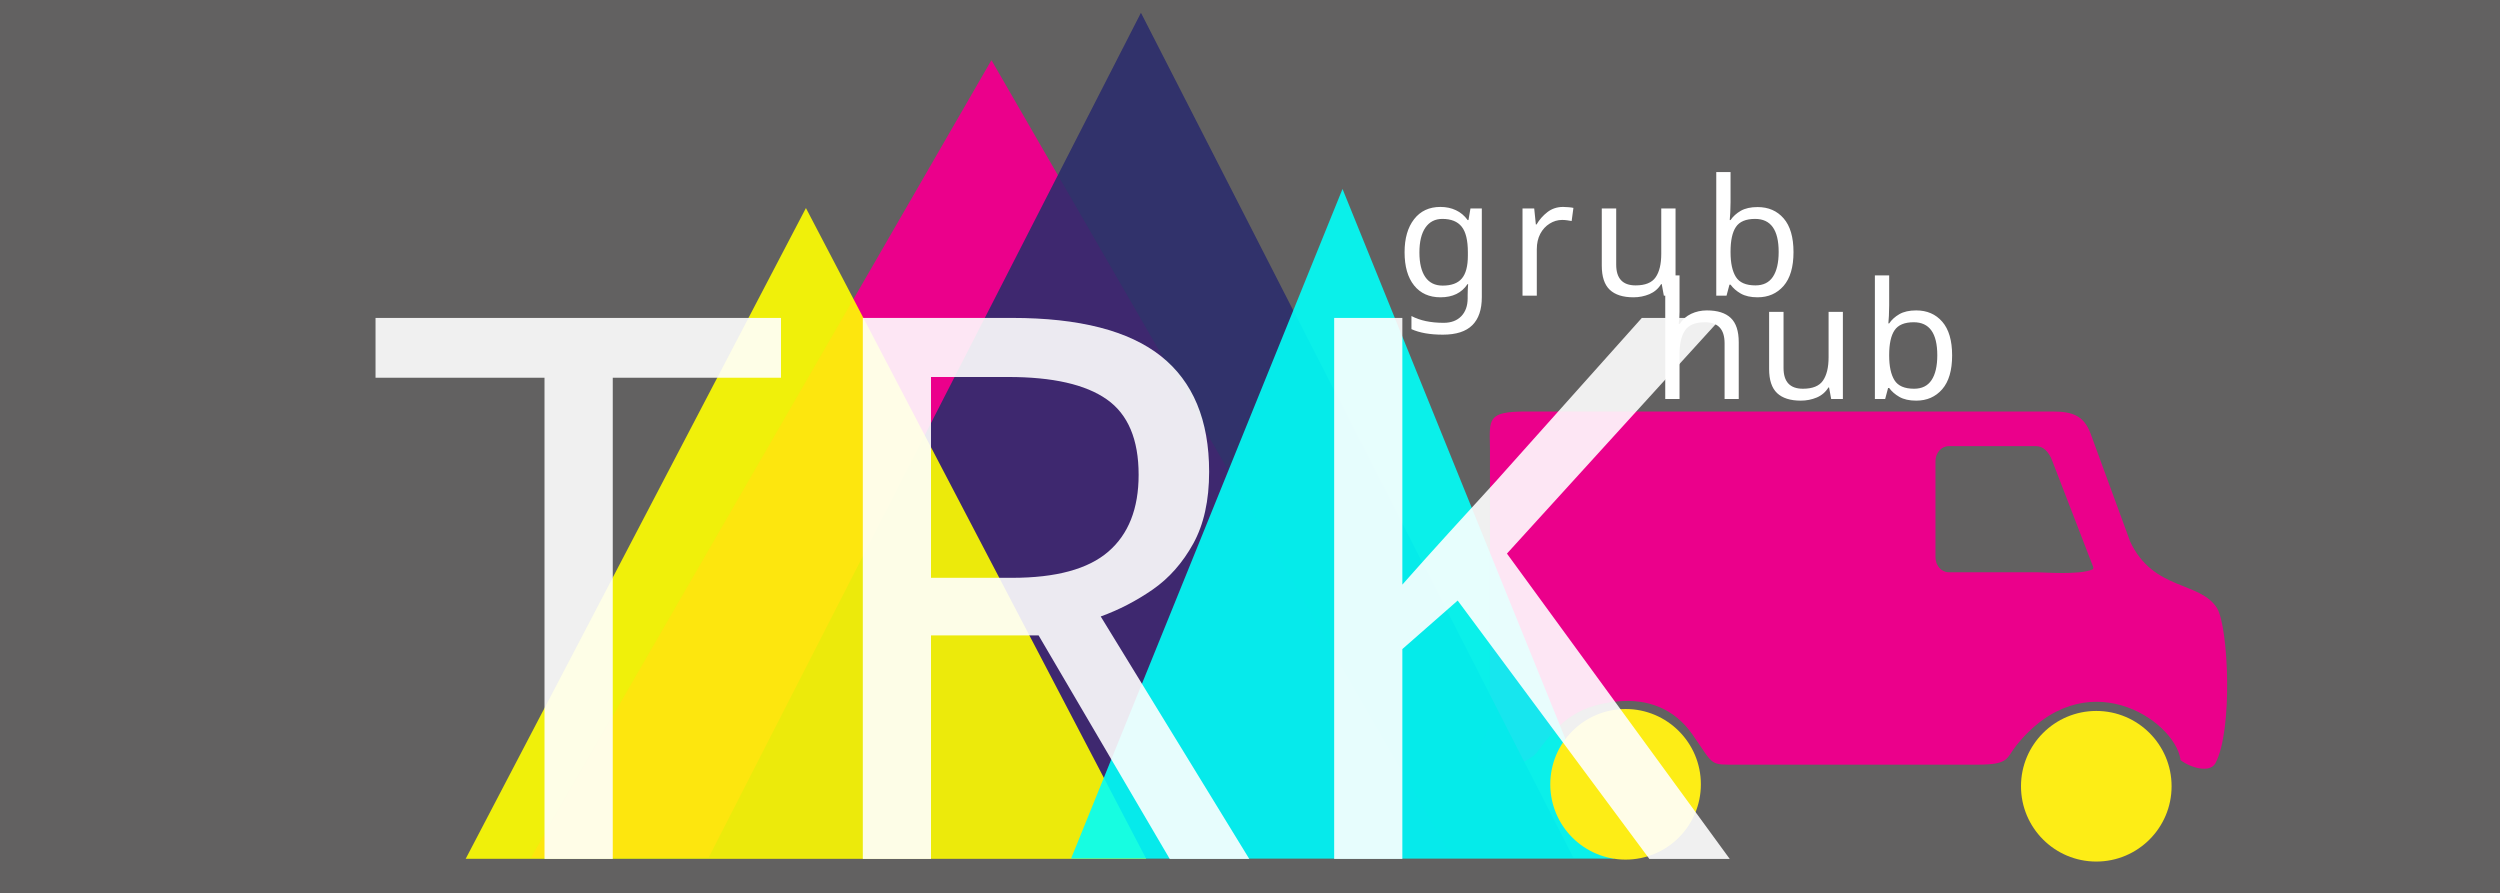
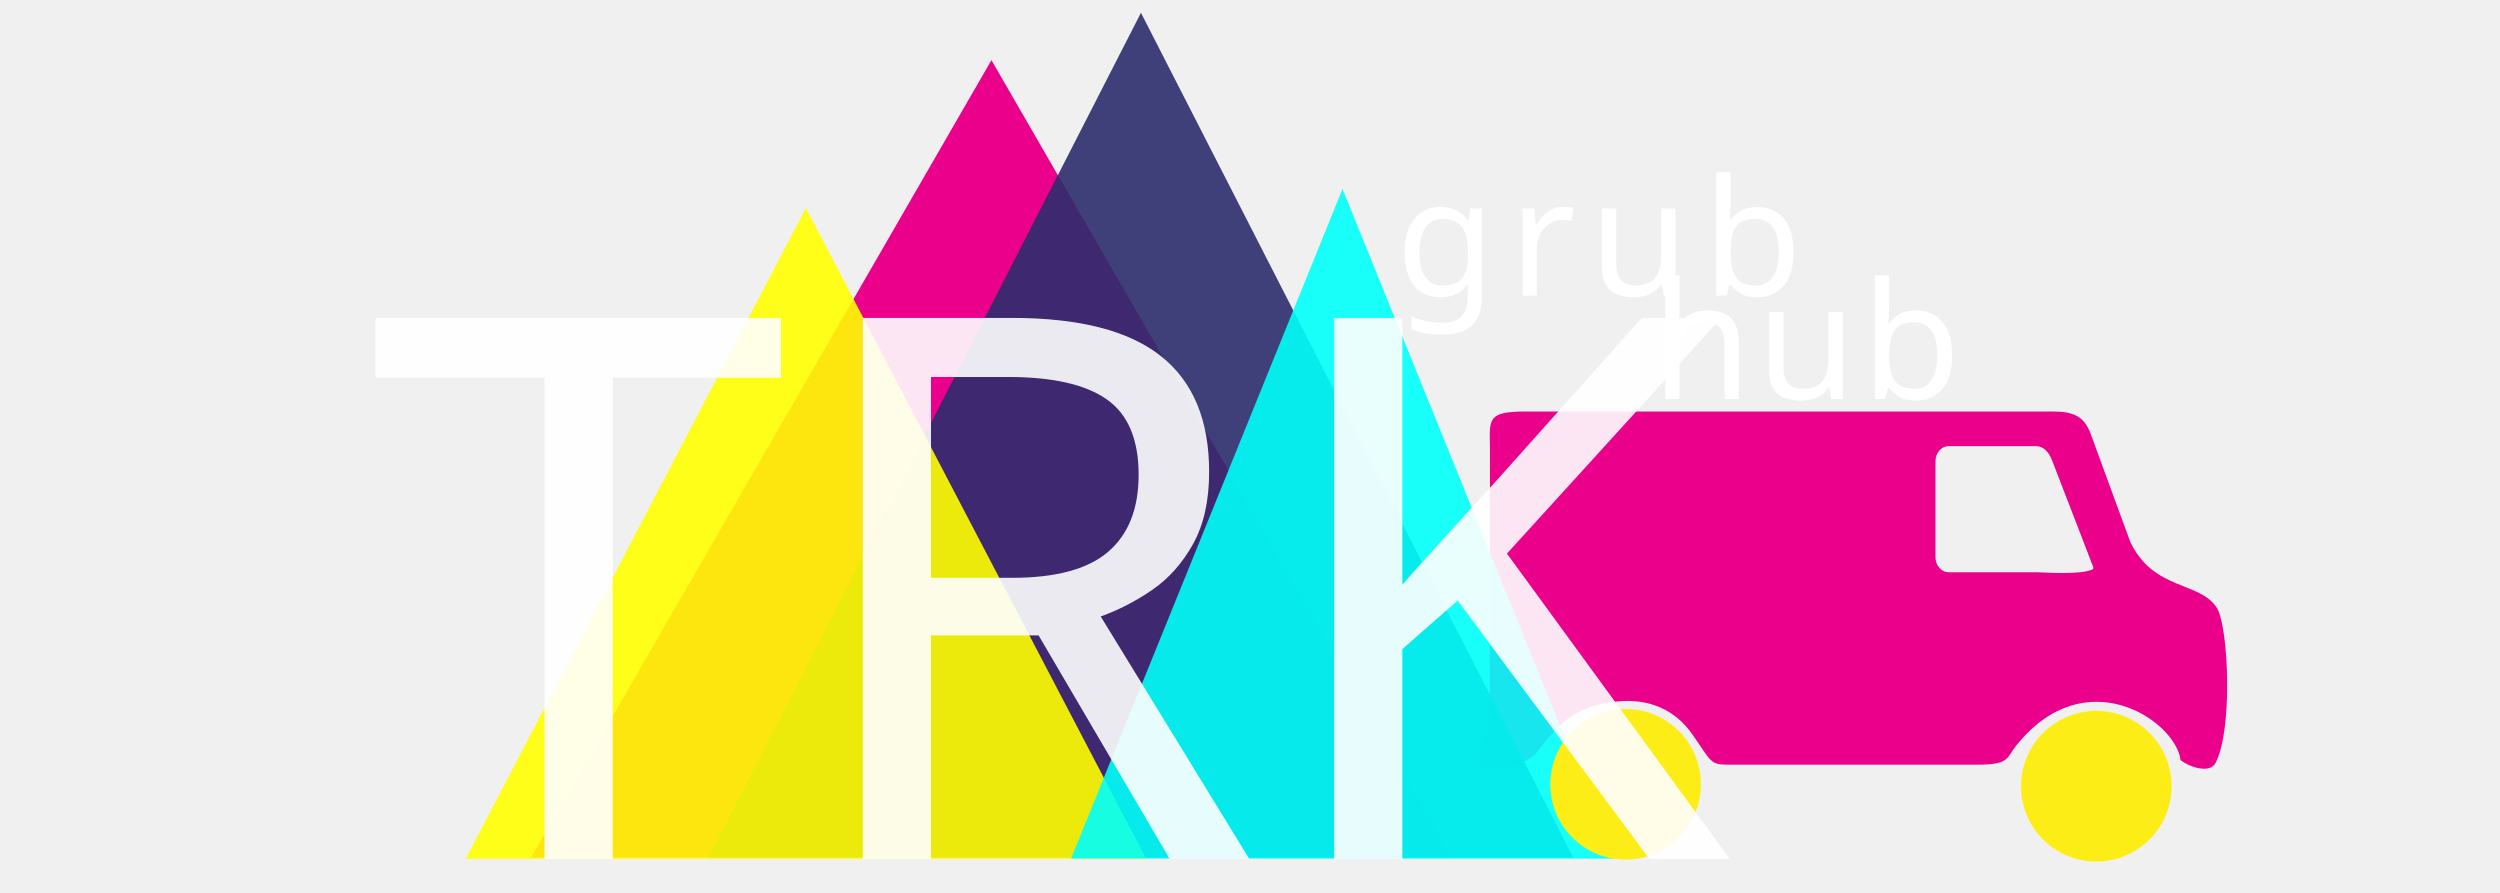
<svg xmlns="http://www.w3.org/2000/svg" version="1.1" id="Layer_1" x="0px" y="0px" width="574px" height="205px" viewBox="-116.167 439.788 574 205" enable-background="new -116.167 439.788 574 205" xml:space="preserve">
  <g id="Layer_5">
</g>
  <g id="svgs">
    <linearGradient id="SVGID_1_" gradientUnits="userSpaceOnUse" x1="2745.001" y1="563.282" x2="3048.335" y2="563.282" gradientTransform="matrix(1 0 0 -1 0 1181.575)">
      <stop offset="0" style="stop-color:#ED0D6D" />
      <stop offset="1" style="stop-color:#F05437" />
    </linearGradient>
    <rect x="2745.001" y="508.293" display="none" fill="url(#SVGID_1_)" stroke="#59A8D7" stroke-miterlimit="10" width="303.334" height="220" />
  </g>
  <g display="none">
    <circle display="inline" fill="#FDED18" cx="216.621" cy="615.822" r="12.354" />
    <circle display="inline" fill="#FDED18" cx="294.625" cy="615.938" r="12.355" />
    <g id="XMLID_95_" display="inline">
      <g>
        <path fill="#F36D21" d="M194.679,558.944c-0.081-4.716-0.456-5.928,5.913-5.928h86.42c3.282,0,5.112,0.698,6.206,3.577     l6.521,17.797c3.827,8.087,11.451,6.434,14.249,10.899c1.88,3.158,2.615,20.043-0.264,25.428     c-0.89,1.683-4.099,0.771-5.751-0.514v-0.185c-1.08-6.435-15.696-16.254-26.949-2.175c-1.652,2.064-1.05,3.121-6.375,3.121     h-0.125h-38.928c-5.017,0-4.01,0.332-7.631-4.868c-3.011-4.37-7.433-5.966-12.259-5.517c-7.499,0.705-10.128,4.172-13.39,8.446     c-1.308,1.711-7.631,3.819-9.379,1.938c-0.837-0.896,0.36-3.481,1.741-6.36v-0.257L194.679,558.944L194.679,558.944z      M293.498,578.951c0.295-0.073,0.176-0.478,0.082-0.653l-6.647-17.231c-0.5-1.337-1.417-2.365-2.606-2.365h-14.382     c-1.19,0-2.159,1.103-2.159,2.469v15.755c0,1.365,0.969,2.468,2.159,2.468h14.382     C285.315,579.393,291.36,579.877,293.498,578.951z" />
      </g>
    </g>
  </g>
-   <rect x="-243.333" y="327.96" opacity="0.6" fill="#030202" width="785" height="409" />
+   <rect x="-243.333" y="327.96" display="none" opacity="0.6" fill="#030202" width="785" height="409" />
  <g id="Layer_7">
</g>
  <g display="none">
    <path display="inline" fill="#EC008C" d="M230.598,711.289H75.784c-3.373,4.767-6.315,9.854-8.774,15.214h172.362   C236.913,721.143,233.971,716.055,230.598,711.289z" />
    <path display="inline" fill="#EC008C" d="M240.962,730.153H65.421c-1.841,4.504-3.337,9.181-4.473,13.997h184.485   C244.299,739.333,242.803,734.657,240.962,730.153z" />
    <path display="inline" fill="#EC008C" d="M153.191,671.106c-21.954,0-42.172,7.523-58.259,20.1H211.45   C195.364,678.629,175.146,671.106,153.191,671.106z" />
    <path display="inline" fill="#EC008C" d="M246.445,749.018H59.938c-0.753,4.175-1.245,8.438-1.431,12.78h189.369   C247.691,757.456,247.199,753.193,246.445,749.018z" />
    <path display="inline" fill="#EC008C" d="M109.625,850.038h87.131c3.821-1.986,7.488-4.225,10.984-6.694h-109.1   C102.137,845.813,105.805,848.051,109.625,850.038z" />
    <path display="inline" fill="#EC008C" d="M227.627,824.477H78.755c2.179,2.764,4.497,5.409,6.964,7.912h134.945   C223.13,829.886,225.448,827.241,227.627,824.477z" />
    <path display="inline" fill="#EC008C" d="M239.226,805.613H67.157c1.454,3.137,3.058,6.188,4.833,9.128h162.402   C236.168,811.8,237.771,808.75,239.226,805.613z" />
    <path display="inline" fill="#EC008C" d="M247.929,767.883H58.453c0.081,3.916,0.389,7.776,0.933,11.562h187.61   C247.542,775.66,247.848,771.799,247.929,767.883z" />
    <path display="inline" fill="#EC008C" d="M212.999,692.422H93.384c-5.913,4.822-11.235,10.34-15.839,16.432h151.294   C224.233,702.762,218.912,697.245,212.999,692.422z" />
    <path display="inline" fill="#EC008C" d="M245.641,786.748H60.742c0.794,3.527,1.783,6.979,2.961,10.347h178.978   C243.857,793.727,244.845,790.275,245.641,786.748z" />
    <path display="inline" fill="#EC008C" d="M240.218,726.502h0.787c-2.409-5.347-5.279-10.438-8.583-15.214h-0.863   C234.891,716.06,237.792,721.149,240.218,726.502z" />
    <path display="inline" fill="#EC008C" d="M229.83,708.854h0.861c-4.473-6.061-9.641-11.571-15.38-16.432h-1.068   C220.062,697.263,225.299,702.778,229.83,708.854z" />
    <path display="inline" fill="#EC008C" d="M153.191,670.362c22.518,0,43.201,7.811,59.532,20.844h1.133   c-16.57-13.484-37.686-21.587-60.665-21.587s-44.095,8.103-60.664,21.587h1.133C109.99,678.172,130.673,670.362,153.191,670.362z" />
    <path display="inline" fill="#EC008C" d="M246.208,744.15h0.752c-1.116-4.813-2.59-9.489-4.4-13.997h-0.774   C243.606,734.659,245.086,739.333,246.208,744.15z" />
    <path display="inline" fill="#EC008C" d="M221.752,832.389h0.966c2.404-2.514,4.676-5.151,6.8-7.912h-0.892   C226.478,827.239,224.185,829.881,221.752,832.389z" />
    <path display="inline" fill="#EC008C" d="M198.455,850.038h1.455c3.613-2.014,7.086-4.248,10.396-6.694h-1.212   C205.705,845.793,202.158,848.042,198.455,850.038z" />
    <path display="inline" fill="#EC008C" d="M247.75,779.446h0.746c0.536-3.787,0.841-7.647,0.921-11.562h-0.744   C248.593,771.799,248.288,775.66,247.75,779.446z" />
    <path display="inline" fill="#EC008C" d="M92.14,692.422h-1.068c-5.74,4.86-10.908,10.371-15.379,16.432h0.861   C81.083,702.778,86.321,697.263,92.14,692.422z" />
    <path display="inline" fill="#EC008C" d="M243.485,797.094h0.766c1.158-3.371,2.134-6.82,2.917-10.347h-0.754   C245.628,790.275,244.649,793.727,243.485,797.094z" />
    <path display="inline" fill="#EC008C" d="M235.292,814.741h0.817c1.742-2.944,3.324-5.992,4.75-9.128h-0.788   C238.636,808.75,237.045,811.799,235.292,814.741z" />
    <path display="inline" fill="#EC008C" d="M248.621,761.798h0.742c-0.182-4.342-0.666-8.604-1.406-12.78h-0.75   C247.953,753.193,248.437,757.456,248.621,761.798z" />
    <path display="inline" fill="#EC008C" d="M97.29,843.343h-1.212c3.31,2.446,6.783,4.681,10.396,6.694h1.454   C104.224,848.042,100.678,845.793,97.29,843.343z" />
    <path display="inline" fill="#EC008C" d="M59.175,749.018h-0.749c-0.741,4.176-1.225,8.438-1.408,12.78h0.744   C57.946,757.456,58.431,753.193,59.175,749.018z" />
    <path display="inline" fill="#EC008C" d="M66.311,805.613h-0.787c1.427,3.136,3.009,6.184,4.75,9.128h0.817   C69.337,811.799,67.747,808.75,66.311,805.613z" />
    <path display="inline" fill="#EC008C" d="M64.597,730.153h-0.774c-1.81,4.508-3.285,9.184-4.401,13.997h0.753   C61.296,739.333,62.777,734.659,64.597,730.153z" />
    <path display="inline" fill="#EC008C" d="M59.969,786.748h-0.753c0.782,3.526,1.759,6.976,2.917,10.347h0.766   C61.734,793.727,60.754,790.275,59.969,786.748z" />
    <path display="inline" fill="#EC008C" d="M57.709,767.883h-0.743c0.08,3.915,0.385,7.775,0.921,11.562h0.746   C58.094,775.66,57.79,771.799,57.709,767.883z" />
    <path display="inline" fill="#EC008C" d="M77.756,824.477h-0.892c2.124,2.761,4.396,5.398,6.8,7.912h0.966   C82.197,829.881,79.904,827.239,77.756,824.477z" />
    <path display="inline" fill="#EC008C" d="M74.822,711.289h-0.863c-3.302,4.776-6.174,9.867-8.582,15.214h0.787   C68.591,721.149,71.492,716.06,74.822,711.289z" />
    <path display="inline" fill="#EC008C" d="M67.157,805.613h-0.846c1.436,3.137,3.026,6.187,4.781,9.128h0.898   C70.215,811.8,68.61,808.75,67.157,805.613z" />
    <path display="inline" fill="#EC008C" d="M220.664,832.389h1.088c2.433-2.508,4.726-5.15,6.875-7.912h-1   C225.448,827.241,223.13,829.886,220.664,832.389z" />
    <path display="inline" fill="#EC008C" d="M78.755,824.477h-0.999c2.148,2.762,4.441,5.404,6.875,7.912h1.088   C83.252,829.886,80.934,827.241,78.755,824.477z" />
    <path display="inline" fill="#EC008C" d="M58.453,767.883h-0.744c0.081,3.916,0.385,7.776,0.924,11.562h0.753   C58.842,775.66,58.534,771.799,58.453,767.883z" />
    <path display="inline" fill="#EC008C" d="M60.742,786.748h-0.773c0.786,3.527,1.766,6.979,2.929,10.347h0.805   C62.525,793.727,61.537,790.275,60.742,786.748z" />
    <path display="inline" fill="#EC008C" d="M234.393,814.741h0.899c1.754-2.941,3.345-5.991,4.78-9.128h-0.845   C237.771,808.75,236.168,811.8,234.393,814.741z" />
    <path display="inline" fill="#EC008C" d="M75.784,711.289h-0.962c-3.331,4.771-6.231,9.86-8.658,15.214h0.846   C69.469,721.143,72.412,716.055,75.784,711.289z" />
    <path display="inline" fill="#EC008C" d="M245.434,744.15h0.774c-1.122-4.816-2.602-9.491-4.422-13.997h-0.824   C242.803,734.657,244.299,739.333,245.434,744.15z" />
    <path display="inline" fill="#EC008C" d="M239.373,726.502h0.846c-2.426-5.354-5.328-10.442-8.659-15.214h-0.962   C233.971,716.055,236.913,721.143,239.373,726.502z" />
    <path display="inline" fill="#EC008C" d="M228.838,708.854h0.991c-4.53-6.076-9.767-11.591-15.587-16.432h-1.244   C218.912,697.245,224.233,702.762,228.838,708.854z" />
    <path display="inline" fill="#EC008C" d="M246.997,779.446h0.754c0.538-3.786,0.843-7.646,0.923-11.562h-0.744   C247.848,771.799,247.542,775.66,246.997,779.446z" />
    <path display="inline" fill="#EC008C" d="M153.191,671.106c21.954,0,42.172,7.523,58.259,20.1h1.273   c-16.331-13.033-37.014-20.844-59.532-20.844s-43.201,7.811-59.531,20.844h1.271C111.019,678.629,131.237,671.106,153.191,671.106z   " />
    <path display="inline" fill="#EC008C" d="M65.421,730.153h-0.824c-1.82,4.506-3.301,9.181-4.422,13.997h0.773   C62.084,739.333,63.58,734.657,65.421,730.153z" />
    <path display="inline" fill="#EC008C" d="M59.938,749.018h-0.762c-0.745,4.175-1.229,8.438-1.413,12.78h0.744   C58.692,757.456,59.184,753.193,59.938,749.018z" />
    <path display="inline" fill="#EC008C" d="M242.681,797.094h0.805c1.164-3.367,2.143-6.819,2.929-10.347h-0.773   C244.845,790.275,243.857,793.727,242.681,797.094z" />
    <path display="inline" fill="#EC008C" d="M93.384,692.422H92.14c-5.819,4.841-11.057,10.355-15.586,16.432h0.99   C82.149,702.762,87.471,697.245,93.384,692.422z" />
    <path display="inline" fill="#EC008C" d="M98.641,843.343H97.29c3.389,2.45,6.934,4.698,10.637,6.694h1.699   C105.805,848.051,102.137,845.813,98.641,843.343z" />
    <path display="inline" fill="#EC008C" d="M207.741,843.343c-3.497,2.47-7.164,4.708-10.984,6.694h1.698   c3.703-1.996,7.25-4.244,10.639-6.694H207.741z" />
    <path display="inline" fill="#EC008C" d="M247.875,761.798h0.746c-0.185-4.343-0.668-8.605-1.414-12.78h-0.763   C247.199,753.193,247.691,757.456,247.875,761.798z" />
    <path display="inline" fill="#0B070C" d="M91.072,692.422c0.482-0.408,0.964-0.817,1.455-1.217" />
    <path display="inline" fill="#0B070C" d="M213.856,691.206c0.491,0.399,0.972,0.809,1.455,1.217" />
    <path display="inline" fill="#0B070C" d="M211.45,691.206H94.932c-0.517,0.404-1.04,0.803-1.548,1.217h119.615   C212.491,692.008,211.967,691.61,211.45,691.206z" />
    <path display="inline" fill="#0B070C" d="M214.243,692.422h1.068c-0.482-0.408-0.963-0.817-1.455-1.217h-1.133   C213.23,691.611,213.743,692.008,214.243,692.422z" />
    <path display="inline" fill="#0B070C" d="M93.661,691.206h-1.133c-0.491,0.399-0.973,0.809-1.455,1.217h1.068   C92.639,692.008,93.153,691.611,93.661,691.206z" />
    <path display="inline" fill="#0B070C" d="M94.932,691.206h-1.271c-0.508,0.405-1.021,0.803-1.521,1.217h1.244   C93.892,692.008,94.415,691.61,94.932,691.206z" />
    <path display="inline" fill="#0B070C" d="M212.999,692.422h1.244c-0.5-0.414-1.013-0.812-1.52-1.217h-1.273   C211.967,691.61,212.491,692.008,212.999,692.422z" />
    <path display="inline" fill="#0B070C" d="M73.959,711.289c0.567-0.82,1.142-1.634,1.733-2.435" />
    <path display="inline" fill="#0B070C" d="M230.691,708.854c0.591,0.801,1.165,1.614,1.731,2.435" />
    <path display="inline" fill="#0B070C" d="M228.838,708.854H77.544c-0.604,0.798-1.181,1.617-1.76,2.435h154.813   C230.02,710.471,229.441,709.652,228.838,708.854z" />
    <path display="inline" fill="#0B070C" d="M231.56,711.289h0.863c-0.566-0.82-1.14-1.634-1.731-2.435h-0.861   C230.423,709.652,230.99,710.471,231.56,711.289z" />
    <path display="inline" fill="#0B070C" d="M76.554,708.854h-0.861c-0.591,0.801-1.166,1.614-1.733,2.435h0.863   C75.393,710.471,75.959,709.652,76.554,708.854z" />
    <path display="inline" fill="#0B070C" d="M77.544,708.854h-0.99c-0.595,0.798-1.162,1.617-1.732,2.435h0.962   C76.363,710.471,76.94,709.652,77.544,708.854z" />
    <path display="inline" fill="#0B070C" d="M230.598,711.289h0.962c-0.569-0.817-1.136-1.637-1.73-2.435h-0.991   C229.441,709.652,230.02,710.471,230.598,711.289z" />
    <path display="inline" fill="#0B070C" d="M63.823,730.153c0.493-1.23,1.013-2.447,1.555-3.65" />
    <path display="inline" fill="#0B070C" d="M241.005,726.502c0.542,1.203,1.061,2.42,1.555,3.65" />
    <path display="inline" fill="#0B070C" d="M239.373,726.502H67.01c-0.554,1.205-1.086,2.419-1.589,3.65h175.541   C240.458,728.921,239.926,727.708,239.373,726.502z" />
    <path display="inline" fill="#0B070C" d="M66.164,726.502h-0.787c-0.542,1.203-1.062,2.42-1.555,3.65h0.774   C65.094,728.922,65.618,727.706,66.164,726.502z" />
    <path display="inline" fill="#0B070C" d="M241.786,730.153h0.774c-0.494-1.23-1.013-2.447-1.555-3.65h-0.787   C240.764,727.706,241.289,728.922,241.786,730.153z" />
    <path display="inline" fill="#0B070C" d="M67.01,726.502h-0.846c-0.546,1.203-1.07,2.42-1.567,3.65h0.824   C65.924,728.921,66.457,727.708,67.01,726.502z" />
    <path display="inline" fill="#0B070C" d="M240.962,730.153h0.824c-0.497-1.23-1.021-2.447-1.567-3.65h-0.846   C239.926,727.708,240.458,728.921,240.962,730.153z" />
    <path display="inline" fill="#0B070C" d="M58.426,749.018c0.291-1.638,0.623-3.26,0.995-4.868" />
    <path display="inline" fill="#0B070C" d="M246.96,744.15c0.373,1.608,0.705,3.23,0.997,4.868" />
    <path display="inline" fill="#0B070C" d="M245.434,744.15H60.948c-0.379,1.607-0.715,3.23-1.011,4.868h186.507   C246.15,747.38,245.812,745.757,245.434,744.15z" />
    <path display="inline" fill="#0B070C" d="M60.175,744.15h-0.753c-0.373,1.608-0.705,3.23-0.995,4.868h0.749   C59.467,747.38,59.8,745.757,60.175,744.15z" />
    <path display="inline" fill="#0B070C" d="M247.208,749.018h0.75c-0.292-1.638-0.624-3.26-0.997-4.868h-0.752   C246.583,745.757,246.916,747.38,247.208,749.018z" />
    <path display="inline" fill="#0B070C" d="M60.948,744.15h-0.773c-0.375,1.607-0.708,3.23-1,4.868h0.762   C60.233,747.38,60.569,745.757,60.948,744.15z" />
    <path display="inline" fill="#0B070C" d="M246.445,749.018h0.763c-0.292-1.638-0.625-3.261-1-4.868h-0.774   C245.812,745.757,246.15,747.38,246.445,749.018z" />
    <path display="inline" fill="#0B070C" d="M56.966,767.883c-0.014-0.663-0.051-1.321-0.051-1.988c0-1.373,0.046-2.736,0.104-4.097" />
    <path display="inline" fill="#0B070C" d="M249.363,761.798c0.058,1.36,0.104,2.724,0.104,4.097c0,0.667-0.036,1.325-0.051,1.988" />
    <path display="inline" fill="#0B070C" d="M247.98,765.895c0-1.373-0.045-2.736-0.104-4.097H58.506   c-0.058,1.36-0.104,2.724-0.104,4.097c0,0.667,0.037,1.325,0.051,1.988h189.476C247.944,767.22,247.98,766.562,247.98,765.895z" />
    <path display="inline" fill="#0B070C" d="M57.659,765.895c0-1.374,0.046-2.736,0.104-4.097h-0.744   c-0.057,1.36-0.104,2.724-0.104,4.097c0,0.667,0.037,1.325,0.051,1.988h0.743C57.695,767.22,57.659,766.562,57.659,765.895z" />
    <path display="inline" fill="#0B070C" d="M248.724,765.895c0,0.667-0.036,1.325-0.051,1.988h0.744   c0.015-0.663,0.051-1.321,0.051-1.988c0-1.373-0.046-2.736-0.104-4.097h-0.742C248.678,763.159,248.724,764.521,248.724,765.895z" />
    <path display="inline" fill="#0B070C" d="M247.98,765.895c0,0.667-0.036,1.325-0.051,1.988h0.744   c0.015-0.663,0.051-1.321,0.051-1.988c0-1.374-0.046-2.736-0.103-4.097h-0.746C247.935,763.159,247.98,764.522,247.98,765.895z" />
    <path display="inline" fill="#0B070C" d="M58.402,765.895c0-1.373,0.046-2.736,0.104-4.097h-0.744   c-0.058,1.36-0.104,2.723-0.104,4.097c0,0.667,0.036,1.325,0.05,1.988h0.744C58.439,767.22,58.402,766.562,58.402,765.895z" />
    <path display="inline" fill="#0B070C" d="M248.496,779.446c-0.349,2.465-0.796,4.898-1.328,7.302" />
    <path display="inline" fill="#0B070C" d="M59.215,786.748c-0.533-2.403-0.979-4.837-1.329-7.302" />
    <path display="inline" fill="#0B070C" d="M246.997,779.446H59.386c0.355,2.467,0.814,4.898,1.356,7.302h184.899   C246.183,784.344,246.642,781.913,246.997,779.446z" />
    <path display="inline" fill="#0B070C" d="M58.633,779.446h-0.746c0.35,2.465,0.795,4.898,1.329,7.302h0.753   C59.434,784.344,58.983,781.913,58.633,779.446z" />
    <path display="inline" fill="#0B070C" d="M246.414,786.748h0.754c0.532-2.403,0.979-4.837,1.328-7.302h-0.746   C247.399,781.913,246.949,784.344,246.414,786.748z" />
    <path display="inline" fill="#0B070C" d="M245.641,786.748h0.773c0.535-2.403,0.985-4.835,1.336-7.302h-0.754   C246.642,781.913,246.183,784.344,245.641,786.748z" />
    <path display="inline" fill="#0B070C" d="M59.386,779.446h-0.753c0.35,2.467,0.801,4.898,1.336,7.302h0.773   C60.2,784.344,59.741,781.913,59.386,779.446z" />
    <path display="inline" fill="#0B070C" d="M244.251,797.094c-0.998,2.905-2.131,5.745-3.392,8.519" />
    <path display="inline" fill="#0B070C" d="M65.524,805.613c-1.261-2.773-2.394-5.613-3.392-8.519" />
    <path display="inline" fill="#0B070C" d="M242.681,797.094H63.703c1.016,2.906,2.169,5.748,3.454,8.519h172.069   C240.51,802.842,241.664,800,242.681,797.094z" />
    <path display="inline" fill="#0B070C" d="M62.898,797.094h-0.766c0.998,2.905,2.131,5.745,3.392,8.519h0.787   C65.042,802.841,63.902,800,62.898,797.094z" />
    <path display="inline" fill="#0B070C" d="M240.071,805.613h0.788c1.261-2.773,2.394-5.613,3.392-8.519h-0.766   C242.48,800,241.341,802.841,240.071,805.613z" />
    <path display="inline" fill="#0B070C" d="M239.226,805.613h0.845c1.27-2.771,2.409-5.612,3.414-8.519h-0.805   C241.664,800,240.51,802.842,239.226,805.613z" />
    <path display="inline" fill="#0B070C" d="M63.703,797.094h-0.805c1.004,2.906,2.144,5.747,3.413,8.519h0.846   C65.873,802.842,64.719,800,63.703,797.094z" />
    <path display="inline" fill="#0B070C" d="M236.108,814.741c-2,3.384-4.203,6.634-6.59,9.736" />
    <path display="inline" fill="#0B070C" d="M76.864,824.477c-2.387-3.103-4.588-6.353-6.59-9.736" />
    <path display="inline" fill="#0B070C" d="M234.393,814.741H71.99c2.049,3.394,4.32,6.637,6.765,9.736h148.872   C230.072,821.377,232.344,818.134,234.393,814.741z" />
    <path display="inline" fill="#0B070C" d="M228.626,824.477h0.892c2.387-3.103,4.589-6.353,6.59-9.736h-0.817   C233.271,818.13,231.038,821.375,228.626,824.477z" />
    <path display="inline" fill="#0B070C" d="M71.092,814.741h-0.817c2.001,3.384,4.203,6.634,6.59,9.736h0.892   C75.344,821.375,73.112,818.13,71.092,814.741z" />
    <path display="inline" fill="#0B070C" d="M71.99,814.741h-0.898c2.021,3.39,4.252,6.635,6.665,9.736h0.999   C76.31,821.377,74.04,818.134,71.99,814.741z" />
    <path display="inline" fill="#0B070C" d="M227.627,824.477h1c2.412-3.102,4.645-6.347,6.665-9.736h-0.899   C232.344,818.134,230.072,821.377,227.627,824.477z" />
    <path display="inline" fill="#0B070C" d="M96.077,843.343c-4.449-3.291-8.594-6.964-12.413-10.954" />
    <path display="inline" fill="#0B070C" d="M222.718,832.389c-3.818,3.99-7.963,7.663-12.413,10.954" />
    <path display="inline" fill="#0B070C" d="M220.664,832.389H85.719c3.967,4.024,8.295,7.686,12.922,10.954h109.1   C212.369,840.075,216.696,836.414,220.664,832.389z" />
    <path display="inline" fill="#0B070C" d="M84.631,832.389h-0.966c3.819,3.99,7.963,7.663,12.413,10.954h1.212   C92.753,840.063,88.519,836.397,84.631,832.389z" />
    <path display="inline" fill="#0B070C" d="M209.094,843.343h1.212c4.45-3.291,8.594-6.964,12.413-10.954h-0.966   C217.864,836.397,213.629,840.063,209.094,843.343z" />
    <path display="inline" fill="#0B070C" d="M207.741,843.343h1.353c4.536-3.28,8.771-6.946,12.658-10.954h-1.088   C216.696,836.414,212.369,840.075,207.741,843.343z" />
    <path display="inline" fill="#0B070C" d="M85.719,832.389h-1.088c3.888,4.008,8.123,7.674,12.659,10.954h1.352   C94.014,840.075,89.686,836.414,85.719,832.389z" />
    <path display="inline" fill="#0B070C" d="M199.91,850.038c-13.845,7.719-29.773,12.135-46.718,12.135   c-16.946,0-32.873-4.416-46.718-12.135" />
    <path display="inline" fill="#0B070C" d="M153.191,860.685c15.702,0,30.511-3.86,43.565-10.647h-87.131   C122.68,856.825,137.489,860.685,153.191,860.685z" />
    <path display="inline" fill="#0B070C" d="M199.91,850.038h-1.455c-13.471,7.264-28.885,11.391-45.264,11.391   c-16.379,0-31.792-4.127-45.265-11.391h-1.454c13.846,7.719,29.772,12.135,46.718,12.135   C170.136,862.172,186.064,857.756,199.91,850.038z" />
    <path display="inline" fill="#0B070C" d="M153.191,860.685c-15.702,0-30.511-3.86-43.566-10.647h-1.699   c13.473,7.264,28.885,11.391,45.265,11.391c16.378,0,31.792-4.127,45.264-11.391h-1.698   C183.703,856.825,168.893,860.685,153.191,860.685z" />
  </g>
  <g display="none">
    <g display="inline" opacity="0.75">
      <text transform="matrix(1 0 0 1 -102.3408 436.9136)" fill="#231F20" font-family="'Phosphate-Inline'" font-size="71.13">Truck Grub Hub</text>
    </g>
    <g display="inline">
      <g>
        <text transform="matrix(1 0 0 1 -108.3408 432.9136)" fill="#F1F2F2" font-family="'Phosphate-Inline'" font-size="71.13">Truck Grub Hub</text>
      </g>
    </g>
  </g>
  <g id="XMLID_40_">
    <g>
      <path fill="#EB008B" d="M225.927,542.563c-0.113-6.598-0.637-8.293,8.273-8.293h120.921c4.594,0,7.153,0.976,8.685,5.005    l9.126,24.901c5.354,11.315,16.022,9.003,19.938,15.251c2.631,4.419,3.659,28.046-0.37,35.579    c-1.243,2.354-5.734,1.079-8.047-0.719v-0.257c-1.511-9.003-21.962-22.744-37.707-3.042c-2.312,2.888-1.47,4.367-8.92,4.367    h-0.175h-54.469c-7.02,0-5.611,0.463-10.679-6.813c-4.213-6.115-10.4-8.345-17.152-7.718    c-10.493,0.986-14.172,5.837-18.735,11.818c-1.83,2.395-10.678,5.344-13.124,2.713c-1.172-1.254,0.503-4.871,2.436-8.899v-0.36    V542.563z M364.196,570.558c0.411-0.103,0.246-0.668,0.112-0.915l-9.301-24.11c-0.698-1.871-1.983-3.309-3.648-3.309h-20.122    c-1.665,0-3.021,1.542-3.021,3.453v22.044c0,1.912,1.356,3.453,3.021,3.453h20.122    C352.747,571.175,361.205,571.853,364.196,570.558z" />
    </g>
    <g>
	</g>
  </g>
  <polygon fill="#EB008B" points="111.468,453.597 164.312,545.127 217.155,636.657 111.468,636.657 5.781,636.657 58.625,545.127 " />
  <polygon opacity="0.9" fill="#2B2C6B" points="145.795,442.725 195.417,539.7 245.044,636.675 145.795,636.675 46.545,636.675   96.168,539.7 " />
  <polygon opacity="0.9" fill="#FFFF00" points="68.874,487.556 107.937,562.261 147,636.969 68.874,636.969 -9.245,636.969   29.819,562.261 " />
  <polygon opacity="0.9" fill="#00FFF8" points="192.075,483.17 223.235,560.047 254.399,636.918 192.075,636.918 129.75,636.918   160.914,560.047 " />
  <path fill-rule="evenodd" clip-rule="evenodd" fill="#FDED16" d="M274.354,619.864c0,9.55-7.735,17.289-17.286,17.289  c-9.546,0-17.289-7.739-17.289-17.289c0-9.549,7.743-17.288,17.289-17.288C266.619,602.576,274.354,610.315,274.354,619.864z" />
  <path fill-rule="evenodd" clip-rule="evenodd" fill="#FDED16" d="M382.429,620.309c0,9.547-7.74,17.292-17.286,17.292  s-17.289-7.741-17.289-17.292c0-9.548,7.743-17.287,17.289-17.287S382.429,610.761,382.429,620.309z" />
  <text transform="matrix(1 0 0 1 204.2769 507.6743)" fill="#FFFFFF" font-family="'YikesMedium'" font-size="37.325" letter-spacing="3">grub</text>
  <text transform="matrix(1 0 0 1 -31.6792 637.0015)" opacity="0.9" fill="#FFFFFF" font-family="'Phosphate-Inline'" font-size="173.991">TRK</text>
  <text transform="matrix(1 0 0 1 263.0015 531.4009)" fill="#FFFFFF" font-family="'YikesMedium'" font-size="37.325" letter-spacing="1">hub</text>
</svg>
